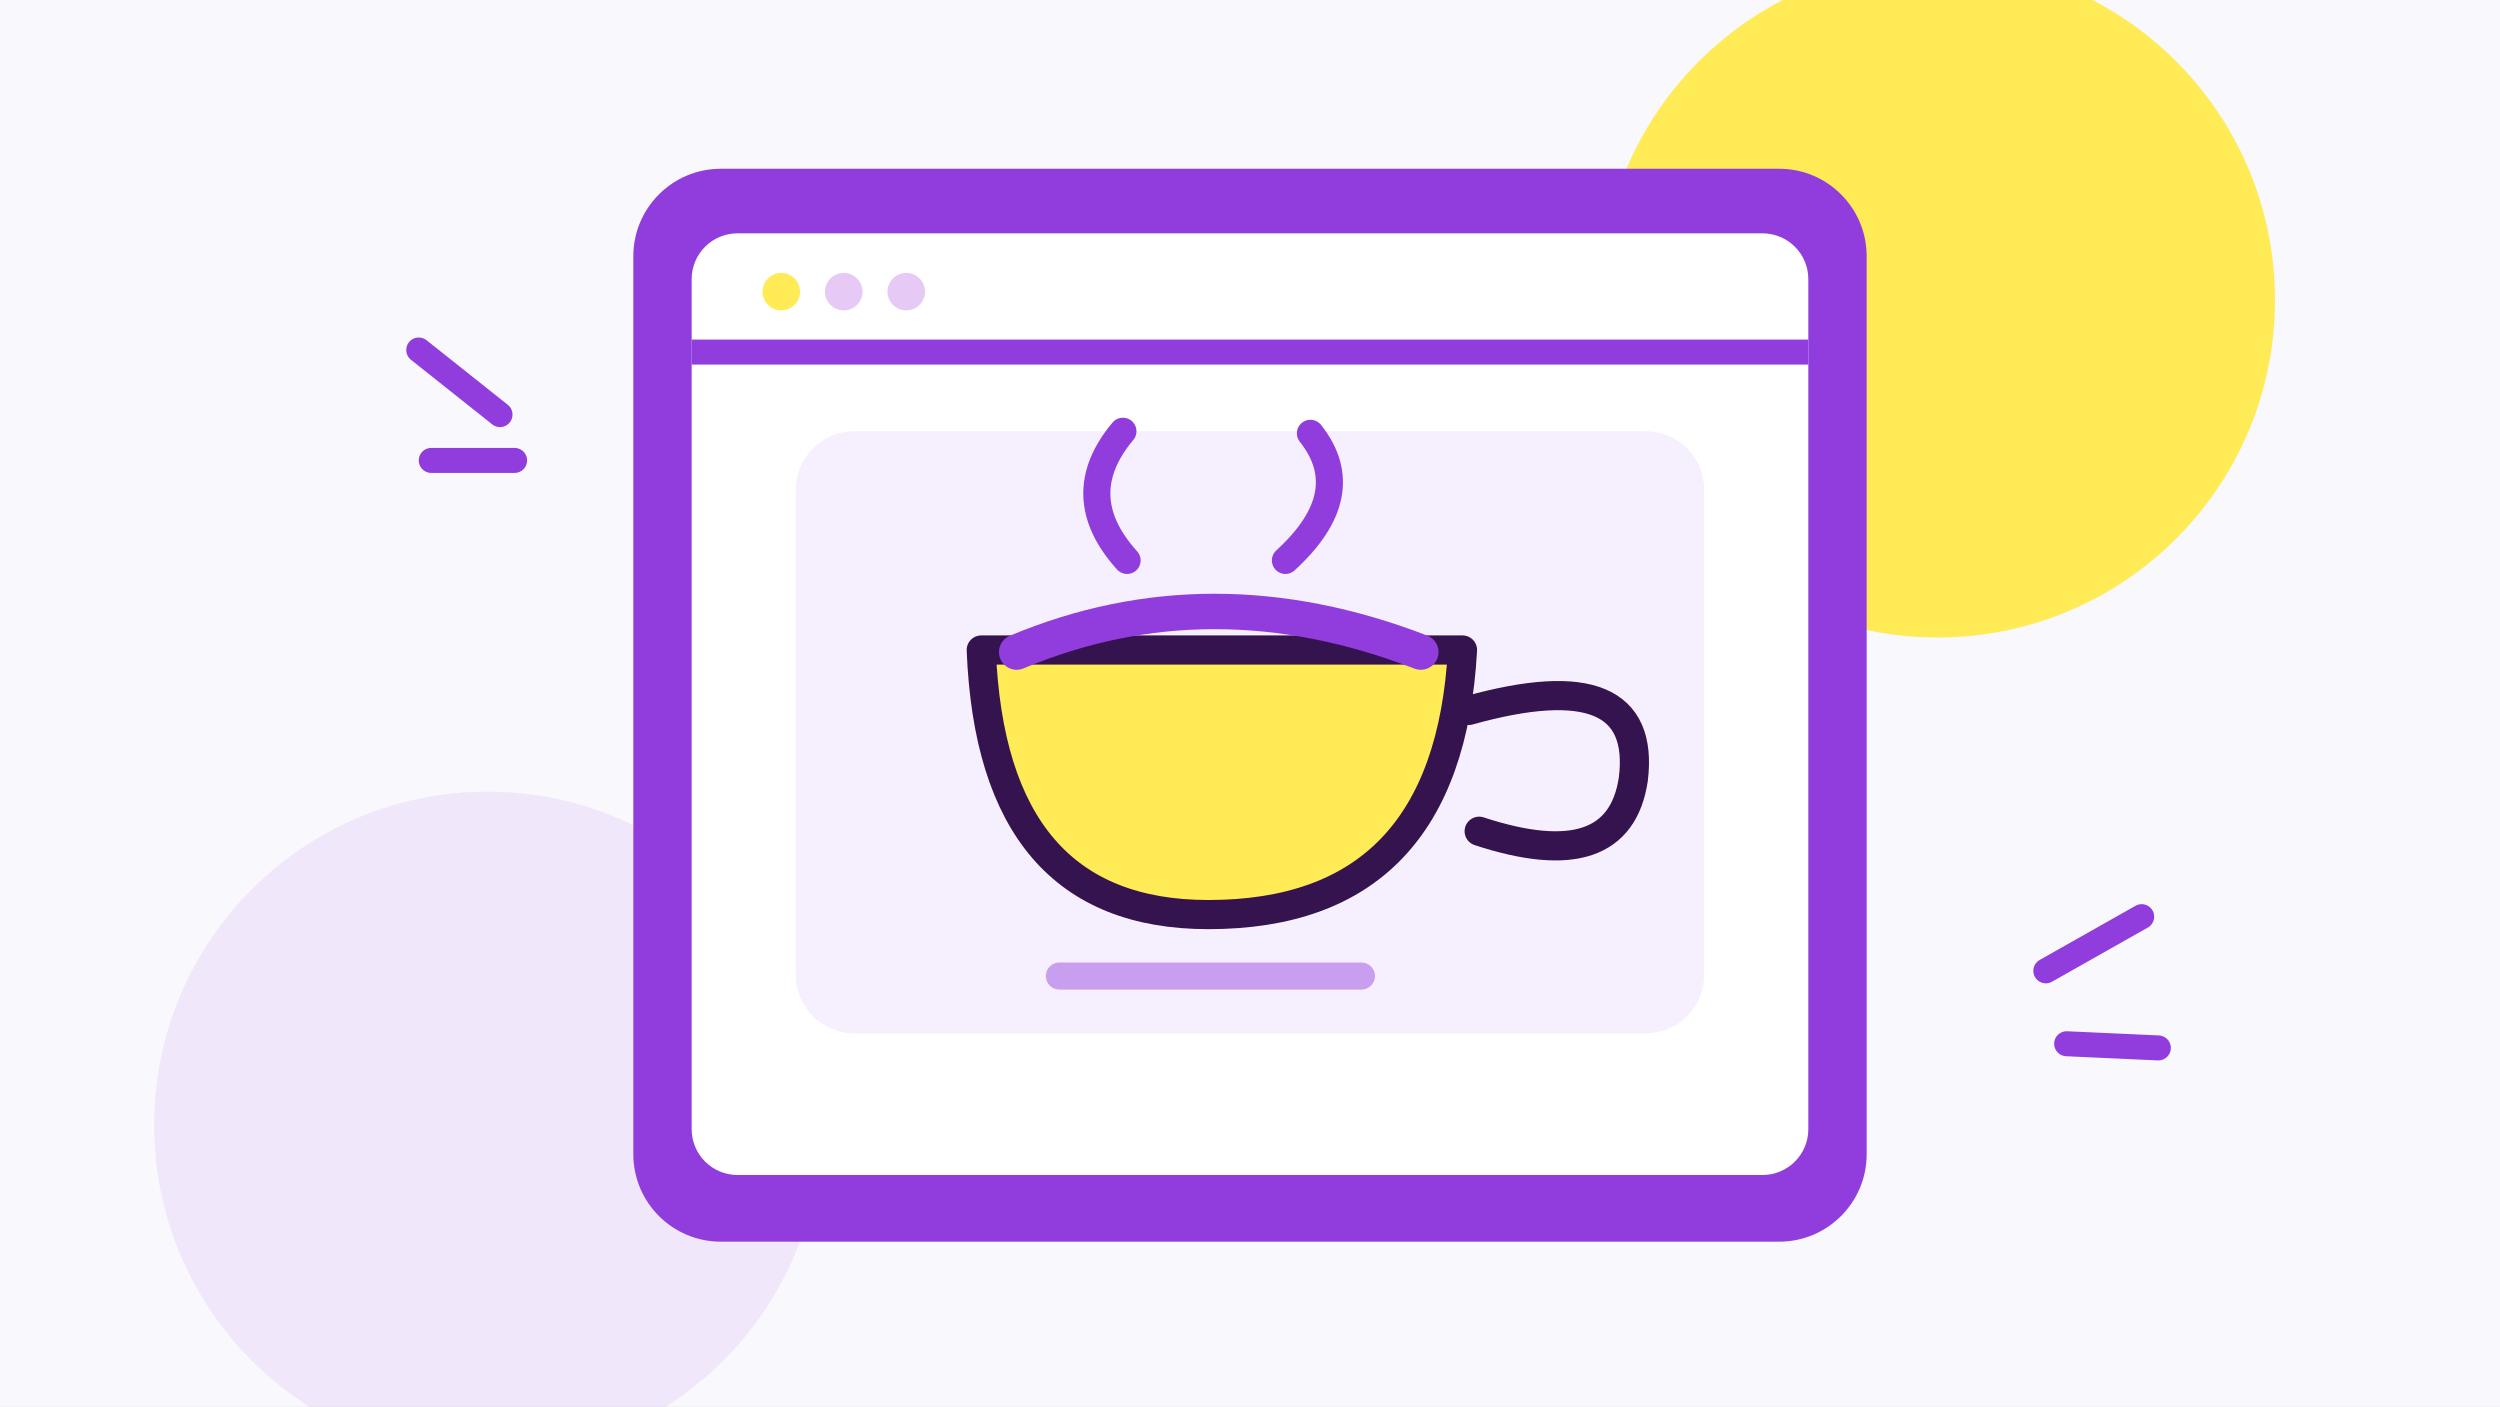
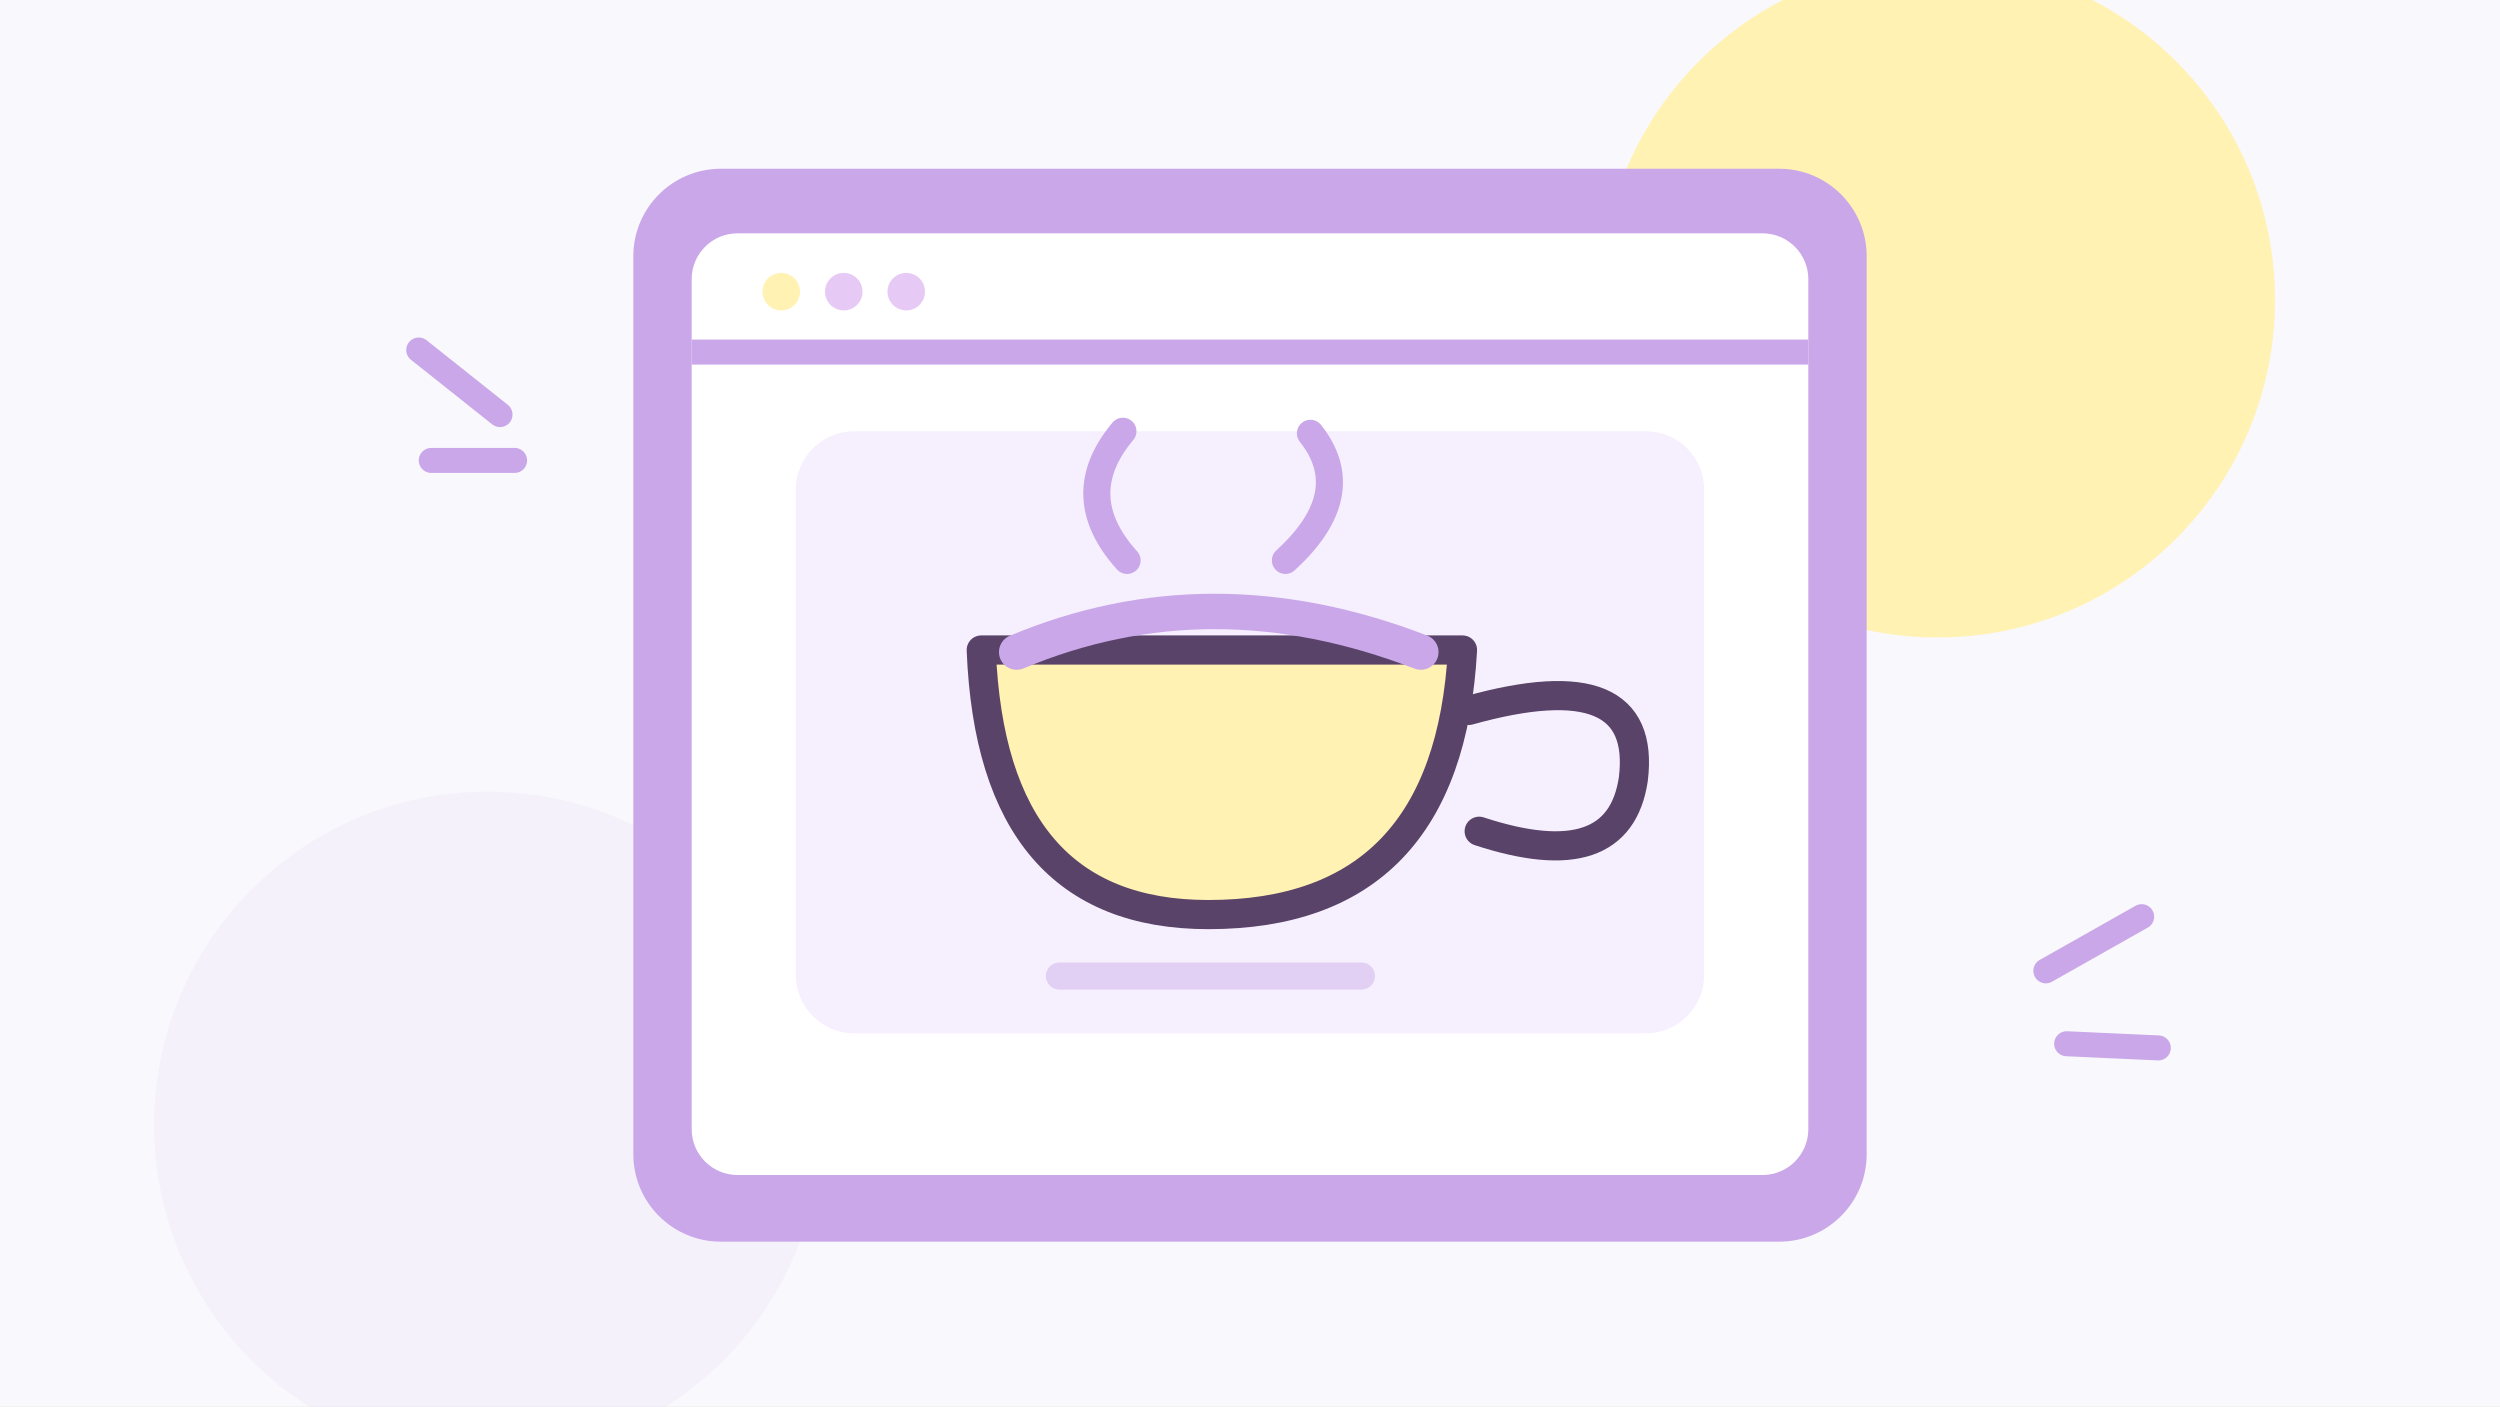
<svg xmlns="http://www.w3.org/2000/svg" width="1200" height="675" viewBox="0 0 1200 675" role="img" aria-label="Matcha Mood tablet and drink illustration">
  <rect width="1200" height="675" fill="#F9F8FD" />
-   <circle cx="930" cy="144" r="162" fill="#FFEB55" />
-   <circle cx="234" cy="540" r="160" fill="#913CDC" opacity=".09" />
-   <rect x="304" y="81" width="592" height="515" rx="42" fill="#913CDC" />
+   <circle cx="930" cy="144" r="162" fill="#FFF2B3" />
+   <circle cx="234" cy="540" r="160" fill="#C9A7E8" opacity=".09" />
+   <rect x="304" y="81" width="592" height="515" rx="42" fill="#C9A7E8" />
  <rect x="332" y="112" width="536" height="452" rx="22" fill="#FFFFFF" />
-   <path d="M332 169H868" stroke="#913CDC" stroke-width="12" />
-   <circle cx="375" cy="140" r="9" fill="#FFEB55" />
+   <path d="M332 169H868" stroke="#C9A7E8" stroke-width="12" />
+   <circle cx="375" cy="140" r="9" fill="#FFF2B3" />
  <circle cx="405" cy="140" r="9" fill="#E7C9F6" />
  <circle cx="435" cy="140" r="9" fill="#E7C9F6" />
  <rect x="382" y="207" width="436" height="289" rx="28" fill="#F6F0FE" />
-   <path d="M471 312H702Q695 439 580 439Q476 439 471 312Z" fill="#FFEB55" stroke="#35134E" stroke-width="14" stroke-linejoin="round" />
-   <path d="M705 341Q791 317 784 374Q777 421 710 399" fill="none" stroke="#35134E" stroke-width="14" stroke-linecap="round" />
-   <path d="M488 313Q581 274 682 313" fill="none" stroke="#913CDC" stroke-width="17" stroke-linecap="round" />
-   <path d="M541 269Q513 238 539 207M617 269Q652 237 629 208" fill="none" stroke="#913CDC" stroke-width="13" stroke-linecap="round" />
-   <rect x="502" y="462" width="158" height="13" rx="6.5" fill="#913CDC" opacity=".45" />
-   <path d="M201 168L240 199M207 221L247 221M982 466L1028 440M992 501L1036 503" stroke="#913CDC" stroke-width="12" stroke-linecap="round" />
+   <path d="M471 312H702Q695 439 580 439Q476 439 471 312Z" fill="#FFF2B3" stroke="#594368" stroke-width="14" stroke-linejoin="round" />
+   <path d="M705 341Q791 317 784 374Q777 421 710 399" fill="none" stroke="#594368" stroke-width="14" stroke-linecap="round" />
+   <path d="M488 313Q581 274 682 313" fill="none" stroke="#C9A7E8" stroke-width="17" stroke-linecap="round" />
+   <path d="M541 269Q513 238 539 207M617 269Q652 237 629 208" fill="none" stroke="#C9A7E8" stroke-width="13" stroke-linecap="round" />
+   <rect x="502" y="462" width="158" height="13" rx="6.5" fill="#C9A7E8" opacity=".45" />
+   <path d="M201 168L240 199M207 221L247 221M982 466L1028 440M992 501L1036 503" stroke="#C9A7E8" stroke-width="12" stroke-linecap="round" />
</svg>
